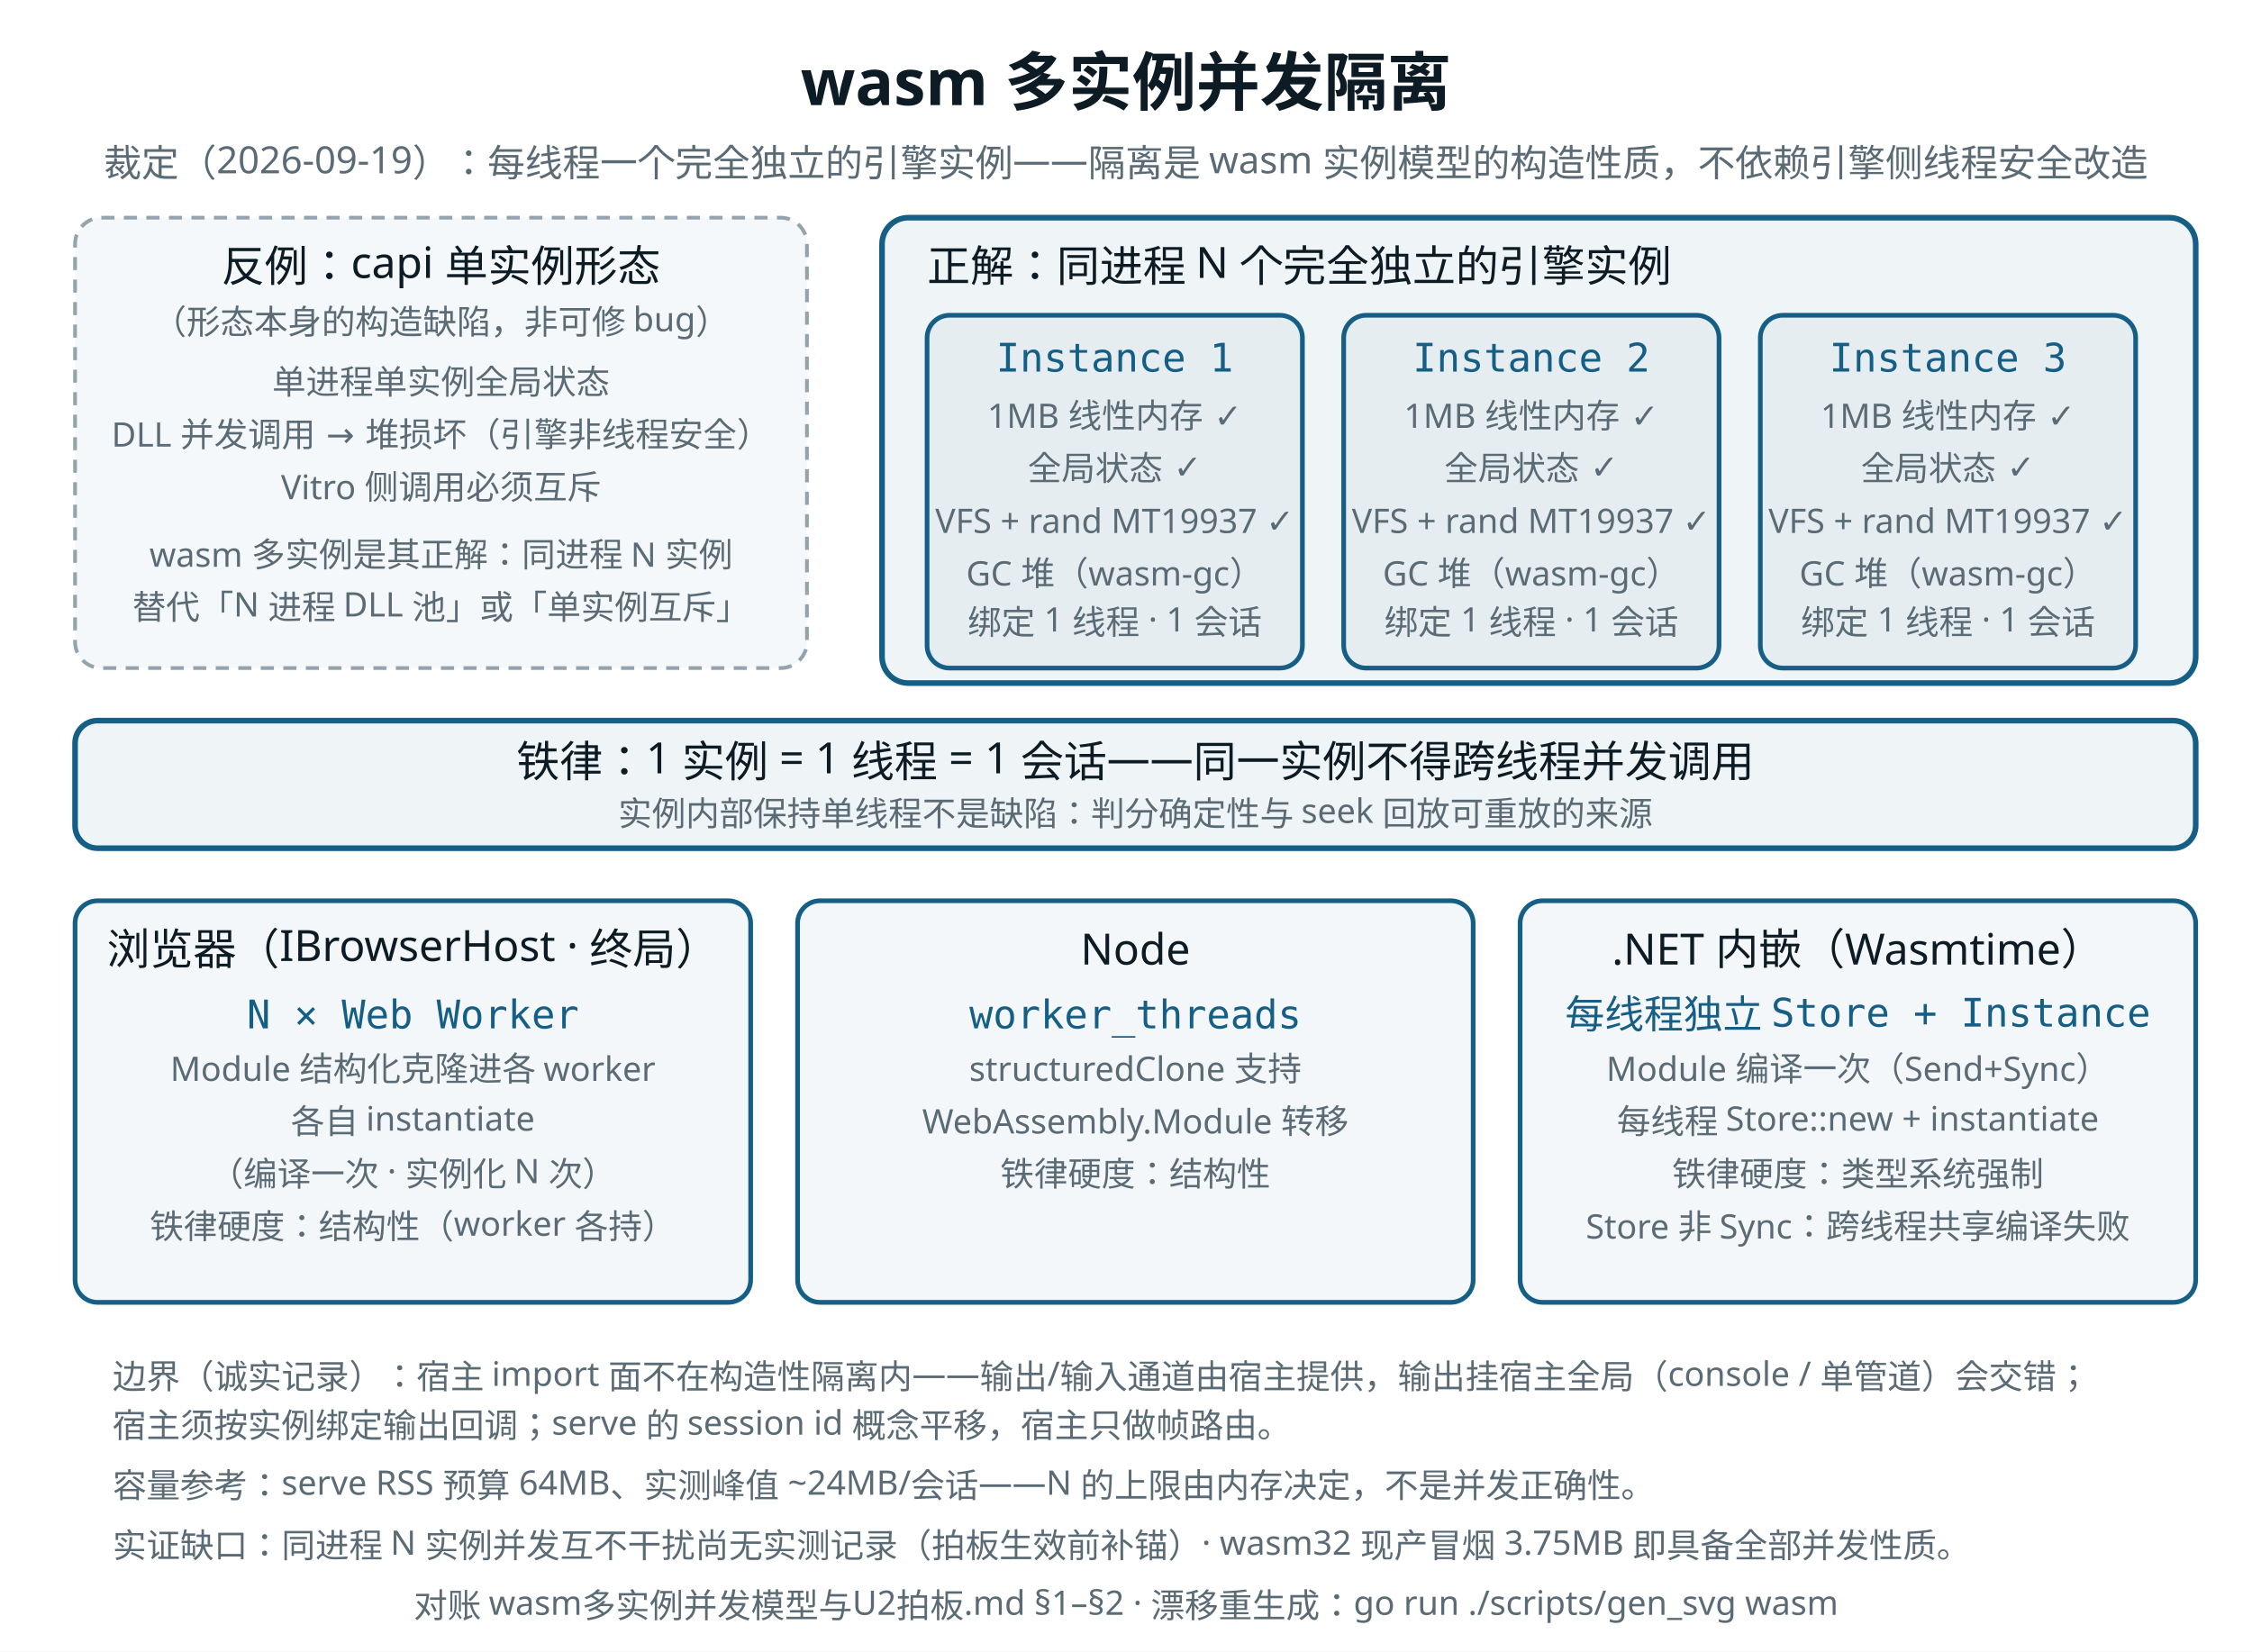
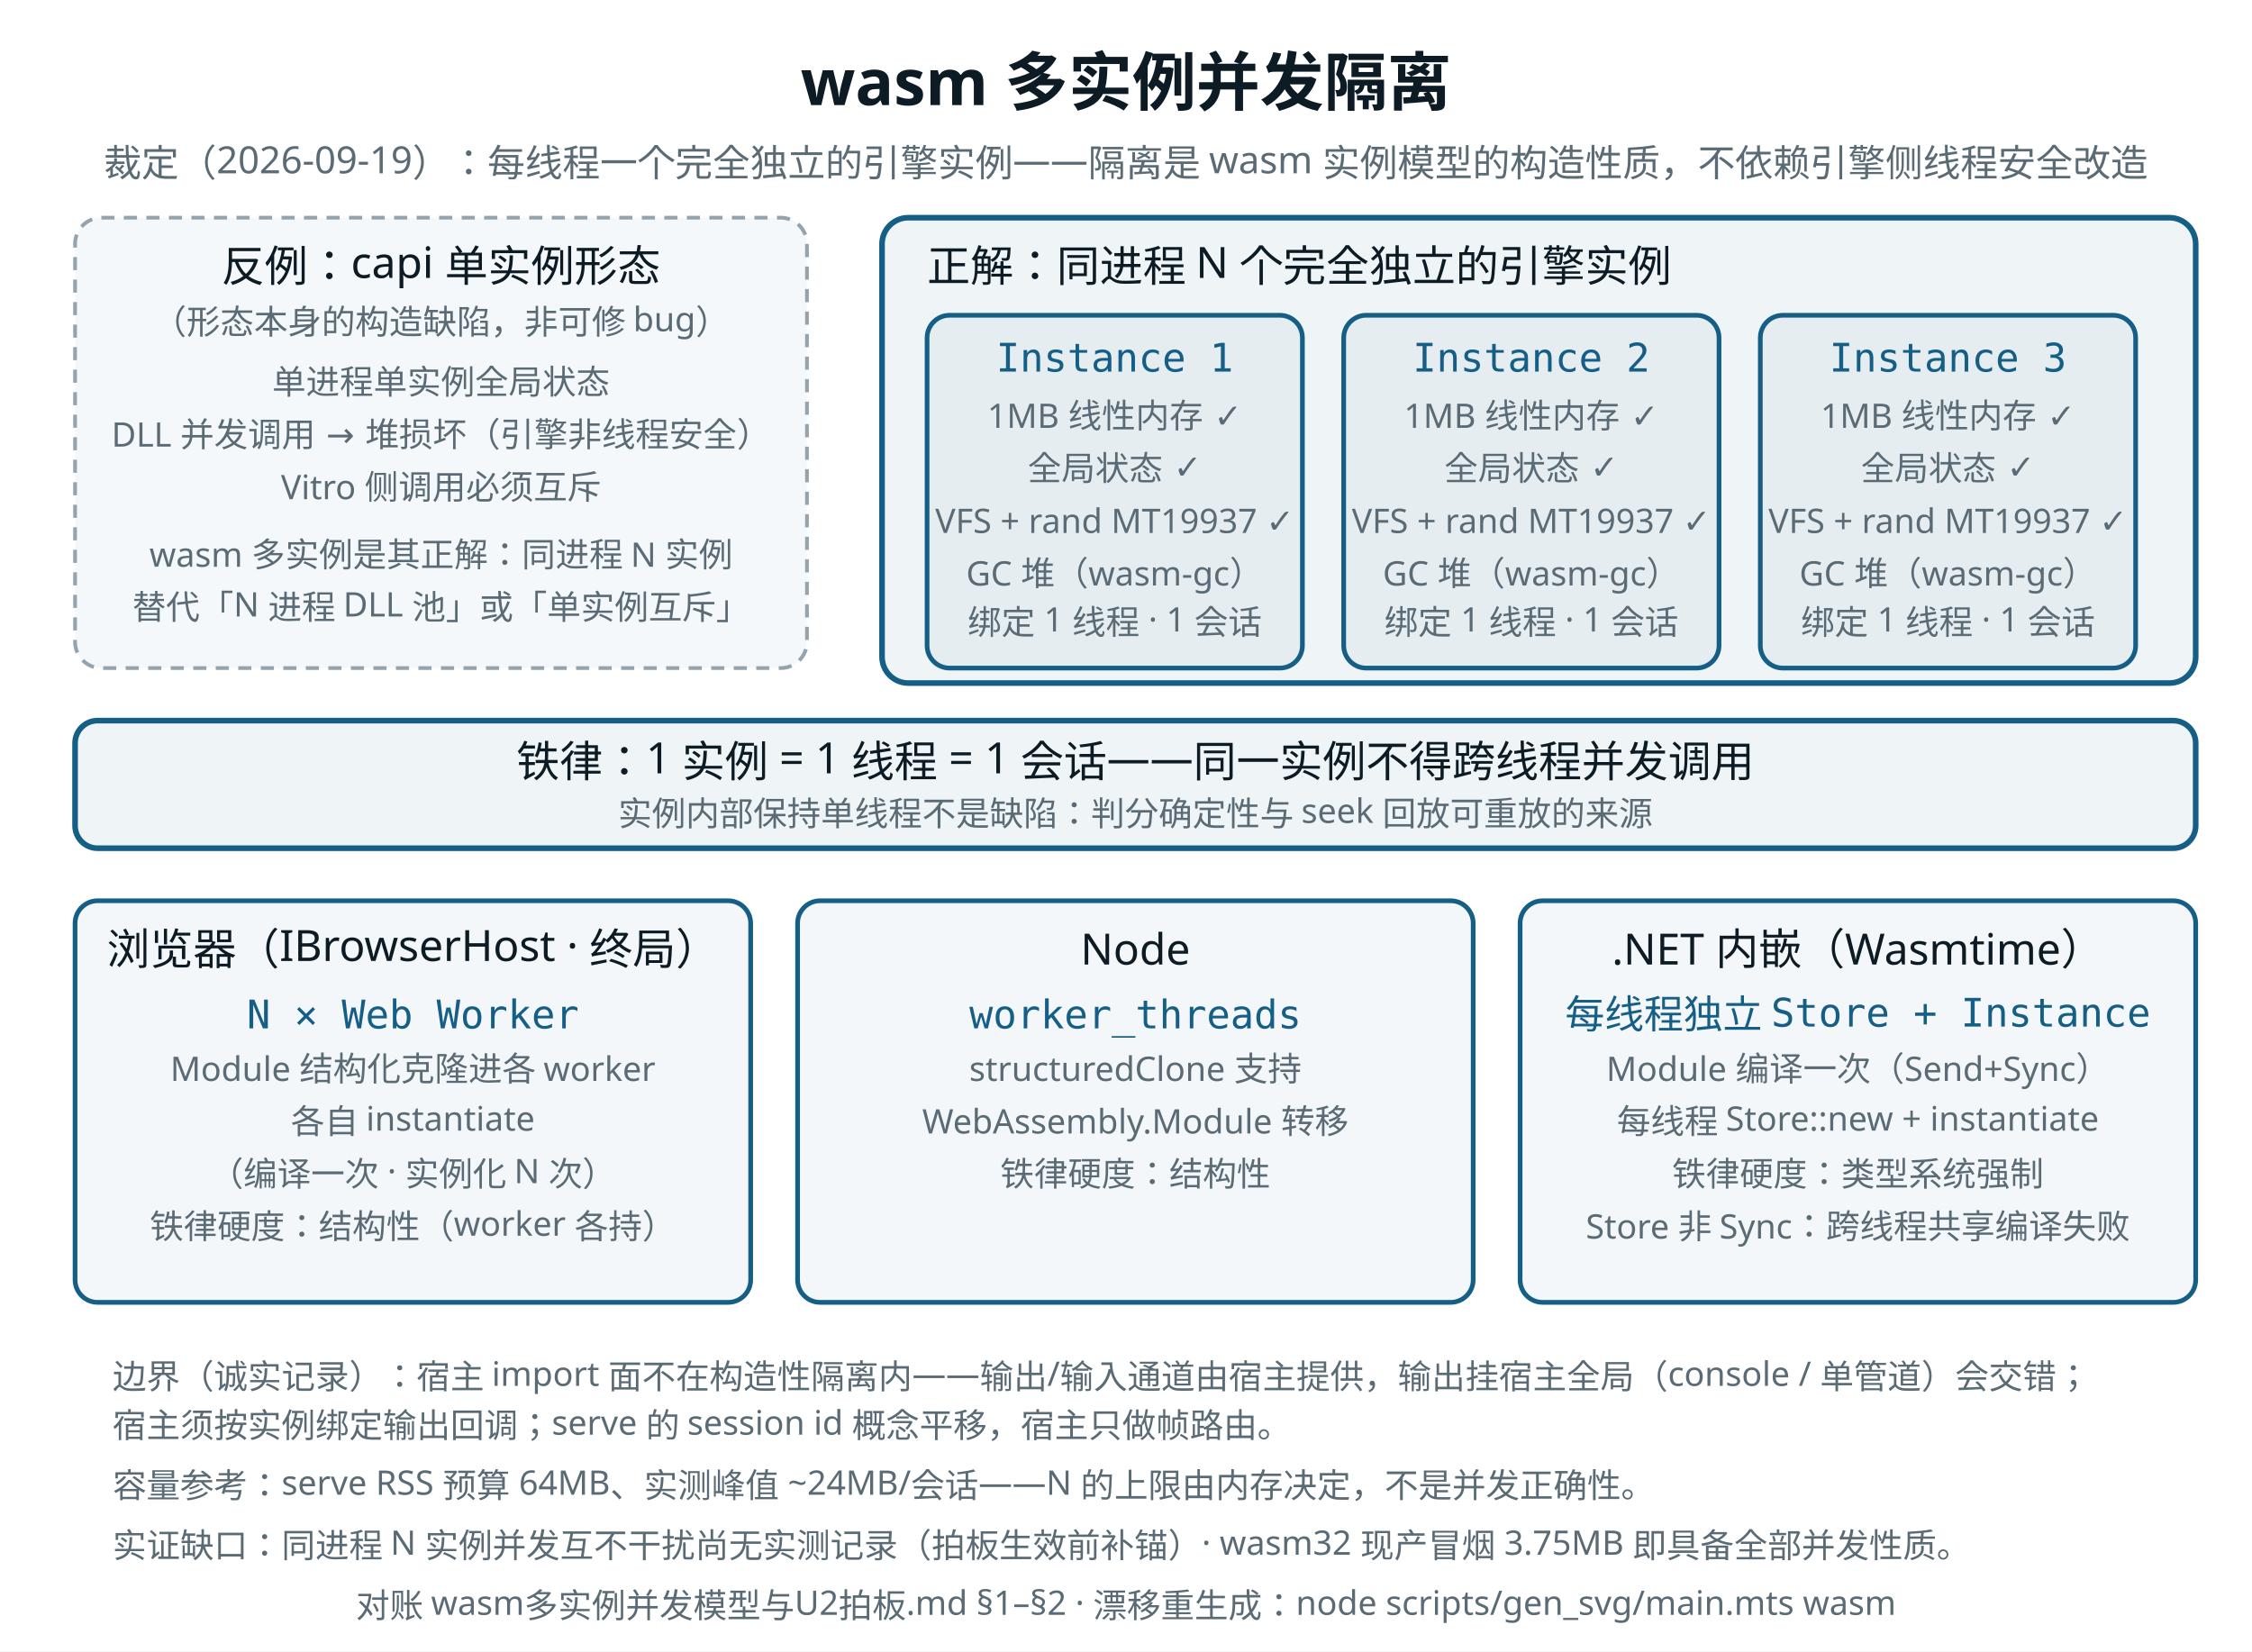
<svg xmlns="http://www.w3.org/2000/svg" viewBox="0 0 1200 880" role="img" aria-label="vitro wasm 多实例并发隔离">
  <style>
    .bg     { fill: #FFFFFF; }
    .core   { fill: #155E86; fill-opacity: .07; stroke: #155E86; stroke-width: 3; }
    .card   { fill: #155E86; fill-opacity: .05; stroke: #155E86; stroke-width: 2.5; }
    .cons   { fill: none; stroke: #94A3AD; stroke-width: 2; }
    .warn   { fill: #155E86; fill-opacity: .04; stroke: #94A3AD; stroke-width: 2; stroke-dasharray: 7 5; }
    .plan   { fill: none; stroke: #94A3AD; stroke-width: 1.8; stroke-dasharray: 5 4; }
    .line   { stroke: #94A3AD; stroke-width: 3; fill: none; }
    .edge   { stroke: #94A3AD; stroke-width: 2.5; fill: none; }
    .ahf    { fill: #94A3AD; stroke: none; }
    .tn     { font-family: "Consolas","Cascadia Mono",monospace; font-size: 17px; fill: #155E86; stroke: none; }
    .zone   { fill: #155E86; fill-opacity: .028; stroke: #155E86; stroke-width: 1.6; }
    .tt     { font-family: "Segoe UI","Microsoft YaHei",sans-serif; font-size: 34px; font-weight: 600; fill: #0D1B24; stroke: none; }
    .t      { font-family: "Segoe UI","Microsoft YaHei",sans-serif; font-size: 23px; fill: #0D1B24; stroke: none; }
    .ts     { font-family: "Consolas","Cascadia Mono",monospace; font-size: 21px; fill: #155E86; stroke: none; }
    .tm     { font-family: "Segoe UI","Microsoft YaHei",sans-serif; font-size: 20px; fill: #5A6B75; stroke: none; }
    .tc     { font-family: "Segoe UI","Microsoft YaHei",sans-serif; font-size: 18px; fill: #5A6B75; stroke: none; }
    @media (prefers-color-scheme: dark) {
      .bg   { fill: #0D1B24; }
      .core { stroke: #4FB3E8; fill: #4FB3E8; fill-opacity: .1; }
      .card { stroke: #4FB3E8; fill: #4FB3E8; fill-opacity: .07; }
      .zone { stroke: #4FB3E8; fill: #4FB3E8; fill-opacity: .05; }
      .cons, .warn, .plan { stroke: #5A6B75; }
      .line, .edge { stroke: #5A6B75; }
      .ahf  { fill: #5A6B75; }
      .tt, .t { fill: #E9F1F7; }
      .ts, .tn { fill: #4FB3E8; }
      .tm, .tc { fill: #94A3AD; }
    }
  </style>
  <rect class="bg" width="1200" height="880" />
  <text class="tt" x="600" y="56" text-anchor="middle">wasm 多实例并发隔离</text>
  <text class="tm" x="600" y="94" text-anchor="middle">裁定（2026-09-19）：每线程一个完全独立的引擎实例——隔离是 wasm 实例模型的构造性质，不依赖引擎侧线程安全改造</text>
  <rect class="warn" x="40" y="116" width="390" height="240" rx="14" />
  <text class="t" x="235" y="150" text-anchor="middle">反例：capi 单实例形态</text>
  <text class="tc" x="235" y="178" text-anchor="middle">（形态本身的构造缺陷，非可修 bug）</text>
  <text class="tc" x="235" y="210" text-anchor="middle">单进程单实例全局状态</text>
  <text class="tc" x="235" y="238" text-anchor="middle">DLL 并发调用 → 堆损坏（引擎非线程安全）</text>
  <text class="tc" x="235" y="266" text-anchor="middle">Vitro 侧调用必须互斥</text>
  <text class="tc" x="235" y="302" text-anchor="middle">wasm 多实例是其正解：同进程 N 实例</text>
  <text class="tc" x="235" y="330" text-anchor="middle">替代「N 进程 DLL 池」或「单实例互斥」</text>
  <rect class="core" x="470" y="116" width="700" height="248" rx="14" />
  <text class="t" x="494" y="150" text-anchor="start">正解：同进程 N 个完全独立的引擎实例</text>
  <rect class="card" x="494" y="168" width="200" height="188" rx="12" />
  <text class="ts" x="594" y="198" text-anchor="middle">Instance 1</text>
  <text class="tc" x="594" y="228" text-anchor="middle">1MB 线性内存 ✓</text>
  <text class="tc" x="594" y="256" text-anchor="middle">全局状态 ✓</text>
  <text class="tc" x="594" y="284" text-anchor="middle">VFS + rand MT19937 ✓</text>
  <text class="tc" x="594" y="312" text-anchor="middle">GC 堆（wasm-gc）</text>
  <text class="tc" x="594" y="338" text-anchor="middle">绑定 1 线程 · 1 会话</text>
  <rect class="card" x="716" y="168" width="200" height="188" rx="12" />
  <text class="ts" x="816" y="198" text-anchor="middle">Instance 2</text>
  <text class="tc" x="816" y="228" text-anchor="middle">1MB 线性内存 ✓</text>
  <text class="tc" x="816" y="256" text-anchor="middle">全局状态 ✓</text>
  <text class="tc" x="816" y="284" text-anchor="middle">VFS + rand MT19937 ✓</text>
  <text class="tc" x="816" y="312" text-anchor="middle">GC 堆（wasm-gc）</text>
  <text class="tc" x="816" y="338" text-anchor="middle">绑定 1 线程 · 1 会话</text>
  <rect class="card" x="938" y="168" width="200" height="188" rx="12" />
  <text class="ts" x="1038" y="198" text-anchor="middle">Instance 3</text>
  <text class="tc" x="1038" y="228" text-anchor="middle">1MB 线性内存 ✓</text>
  <text class="tc" x="1038" y="256" text-anchor="middle">全局状态 ✓</text>
  <text class="tc" x="1038" y="284" text-anchor="middle">VFS + rand MT19937 ✓</text>
  <text class="tc" x="1038" y="312" text-anchor="middle">GC 堆（wasm-gc）</text>
  <text class="tc" x="1038" y="338" text-anchor="middle">绑定 1 线程 · 1 会话</text>
  <rect class="core" x="40" y="384" width="1130" height="68" rx="12" />
  <text class="t" x="605" y="414" text-anchor="middle">铁律：1 实例 = 1 线程 = 1 会话——同一实例不得跨线程并发调用</text>
  <text class="tc" x="605" y="440" text-anchor="middle">实例内部保持单线程不是缺陷：判分确定性与 seek 回放可重放的来源</text>
  <rect class="card" x="40" y="480" width="360" height="214" rx="12" />
  <text class="t" x="220" y="514" text-anchor="middle">浏览器（IBrowserHost · 终局）</text>
  <text class="ts" x="220" y="548" text-anchor="middle">N × Web Worker</text>
  <text class="tc" x="220" y="576" text-anchor="middle">Module 结构化克隆进各 worker</text>
  <text class="tc" x="220" y="604" text-anchor="middle">各自 instantiate</text>
  <text class="tc" x="220" y="632" text-anchor="middle">（编译一次 · 实例化 N 次）</text>
  <text class="tc" x="220" y="660" text-anchor="middle">铁律硬度：结构性（worker 各持）</text>
  <rect class="card" x="425" y="480" width="360" height="214" rx="12" />
  <text class="t" x="605" y="514" text-anchor="middle">Node</text>
  <text class="ts" x="605" y="548" text-anchor="middle">worker_threads</text>
  <text class="tc" x="605" y="576" text-anchor="middle">structuredClone 支持</text>
  <text class="tc" x="605" y="604" text-anchor="middle">WebAssembly.Module 转移</text>
  <text class="tc" x="605" y="632" text-anchor="middle">铁律硬度：结构性</text>
  <rect class="card" x="810" y="480" width="360" height="214" rx="12" />
  <text class="t" x="990" y="514" text-anchor="middle">.NET 内嵌（Wasmtime）</text>
  <text class="ts" x="990" y="548" text-anchor="middle">每线程独立 Store + Instance</text>
  <text class="tc" x="990" y="576" text-anchor="middle">Module 编译一次（Send+Sync）</text>
  <text class="tc" x="990" y="604" text-anchor="middle">每线程 Store::new + instantiate</text>
  <text class="tc" x="990" y="632" text-anchor="middle">铁律硬度：类型系统强制</text>
  <text class="tc" x="990" y="660" text-anchor="middle">Store 非 Sync：跨线程共享编译失败</text>
  <text class="tc" x="60" y="740" text-anchor="start">边界（诚实记录）：宿主 import 面不在构造性隔离内——输出/输入通道由宿主提供，输出挂宿主全局（console / 单管道）会交错；</text>
  <text class="tc" x="60" y="766" text-anchor="start">宿主须按实例绑定输出回调；serve 的 session id 概念平移，宿主只做帧路由。</text>
  <text class="tc" x="60" y="798" text-anchor="start">容量参考：serve RSS 预算 64MB、实测峰值 ~24MB/会话——N 的上限由内存决定，不是并发正确性。</text>
  <text class="tc" x="60" y="830" text-anchor="start">实证缺口：同进程 N 实例并发互不干扰尚无实测记录（拍板生效前补锚）· wasm32 现产冒烟 3.75MB 即具备全部并发性质。</text>
-   <text class="tc" x="600" y="862" text-anchor="middle">对账 wasm多实例并发模型与U2拍板.md §1–§2 · 漂移重生成：go run ./scripts/gen_svg wasm</text>
+   <text class="tc" x="600" y="862" text-anchor="middle">对账 wasm多实例并发模型与U2拍板.md §1–§2 · 漂移重生成：node scripts/gen_svg/main.mts wasm</text>
</svg>
